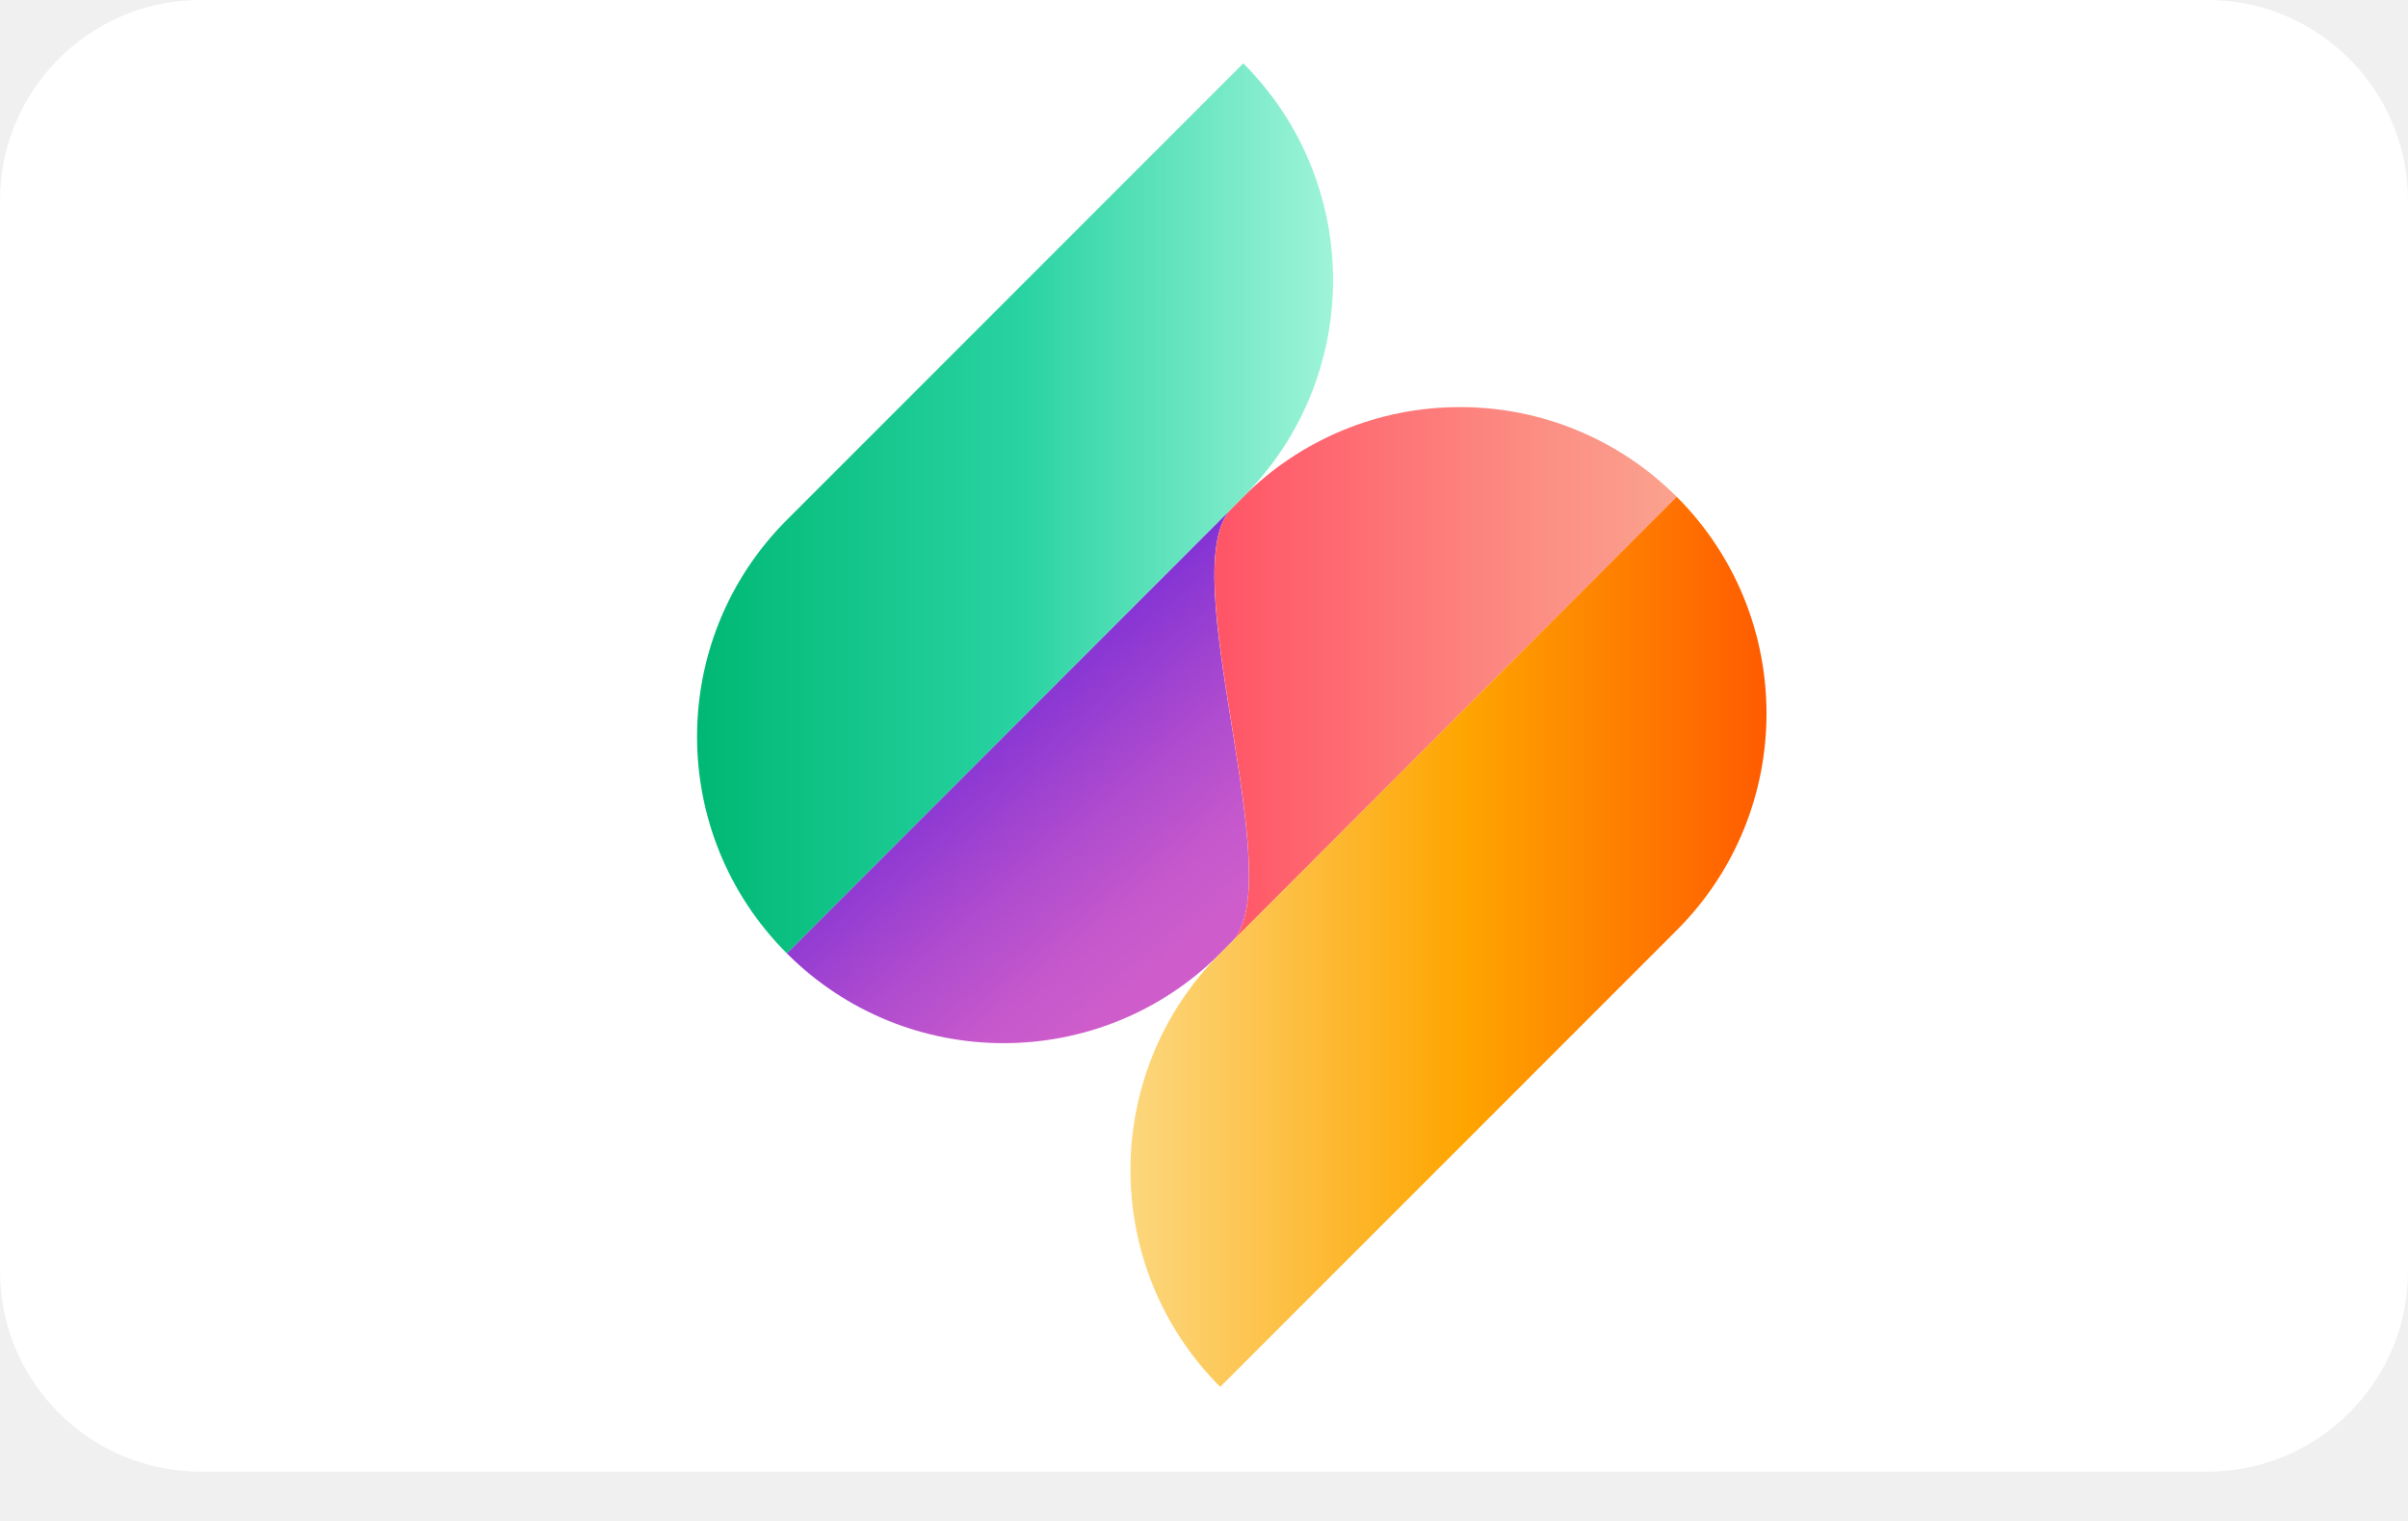
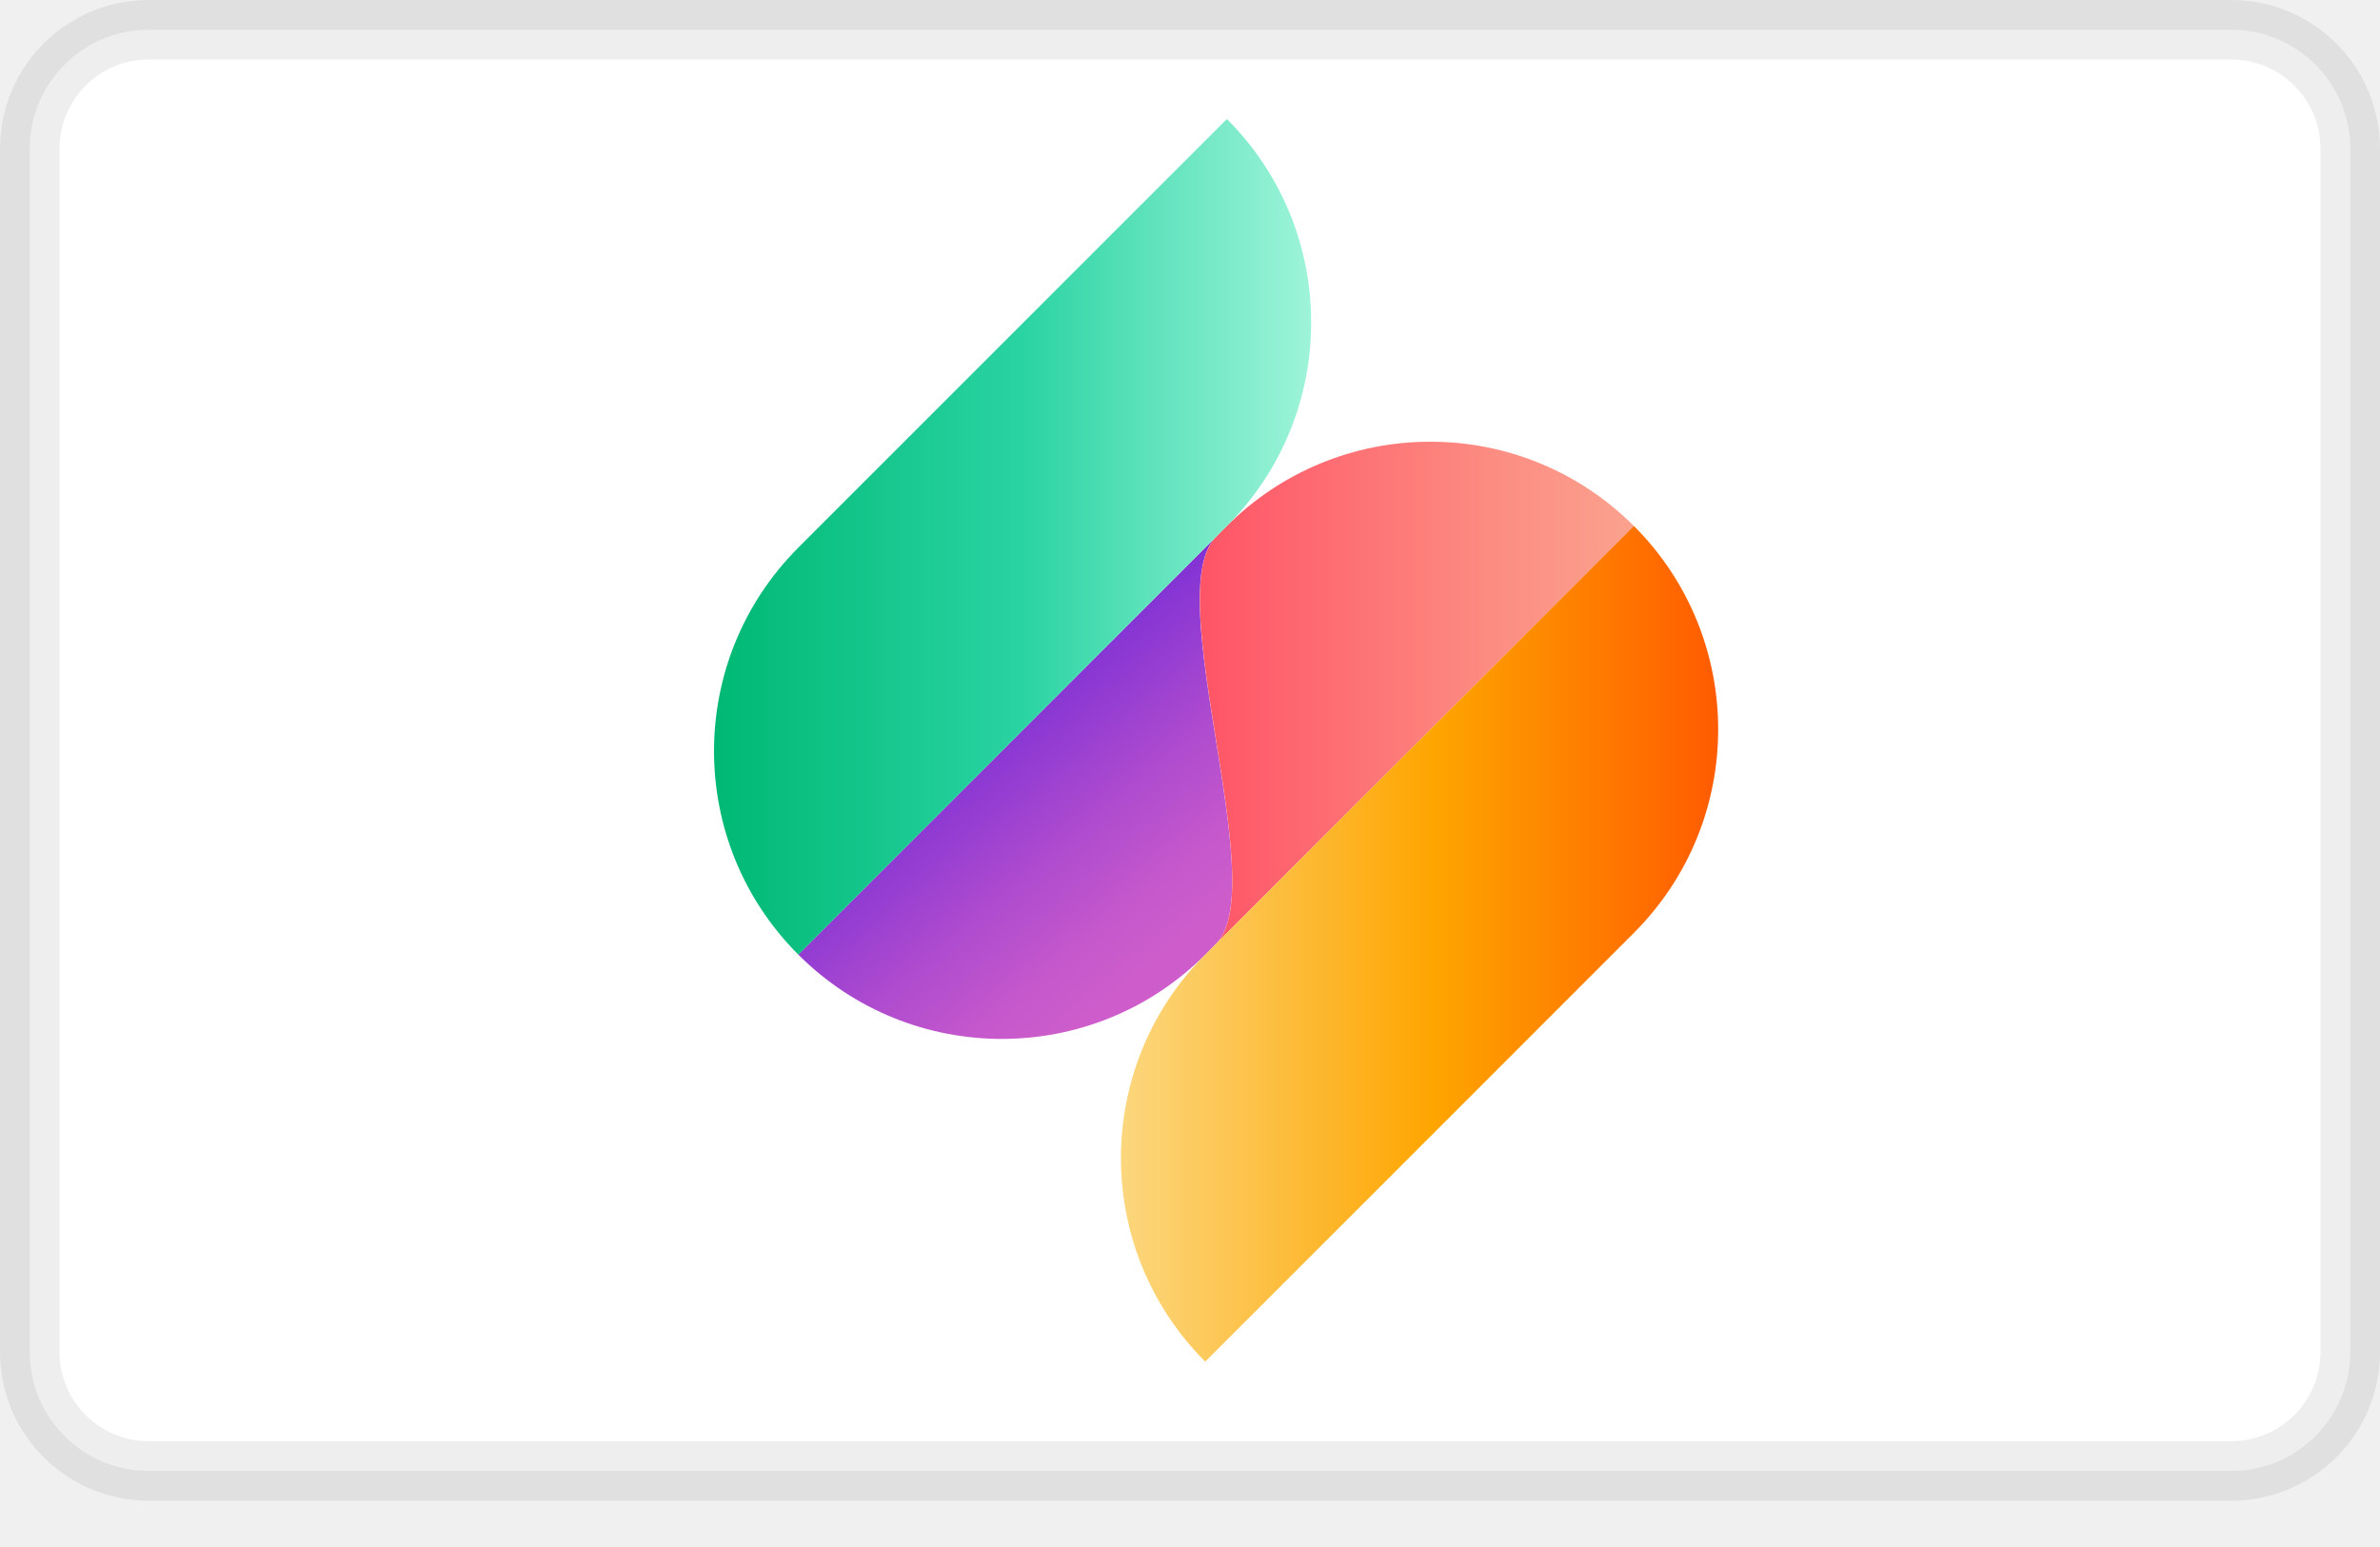
- <svg xmlns="http://www.w3.org/2000/svg" width="38" height="24" role="img" viewBox="0 0 38 24" version="1.1" aria-labelledby="pi-sezzle">
+ <svg xmlns="http://www.w3.org/2000/svg" width="40" height="26" viewBox="0 0 40 26" role="img" version="1.1" aria-labelledby="pi-sezzle">
  <defs>
    <linearGradient x1="80.524%" y1="85.62%" x2="45.753%" y2="37.68%" id="pi-sezzle-linearGradient-1">
      <stop stop-color="#CE5DCB" offset="0%" />
      <stop stop-color="#C558CC" offset="20.95%" />
      <stop stop-color="#AC4ACF" offset="55.25%" />
      <stop stop-color="#8534D4" offset="98.45%" />
      <stop stop-color="#8333D4" offset="100%" />
    </linearGradient>
    <linearGradient x1="-.001%" y1="49.995%" x2="99.997%" y2="49.995%" id="pi-sezzle-linearGradient-2">
      <stop stop-color="#FF5667" offset="2.37%" />
      <stop stop-color="#FC8B82" offset="65.92%" />
      <stop stop-color="#FBA28E" offset="100%" />
    </linearGradient>
    <linearGradient x1="-.003%" y1="50%" x2="100%" y2="50%" id="pi-sezzle-linearGradient-3">
      <stop stop-color="#00B874" offset="0%" />
      <stop stop-color="#29D3A2" offset="51.26%" />
      <stop stop-color="#53DFB6" offset="68.17%" />
      <stop stop-color="#9FF4D9" offset="100%" />
    </linearGradient>
    <linearGradient x1="-.003%" y1="49.999%" x2="99.999%" y2="49.999%" id="pi-sezzle-linearGradient-4">
      <stop stop-color="#FCD77E" offset="0%" />
      <stop stop-color="#FEA500" offset="52.41%" />
      <stop stop-color="#FF5B00" offset="100%" />
    </linearGradient>
  </defs>
-   <g stroke="none" stroke-width="1" fill="none" fill-rule="evenodd">
-     <g fill-rule="nonzero">
-       <rect fill="#FFF" x="0" y="0" width="38" height="23.222" rx="3.167" />
-       <g transform="translate(11 1)">
-         <path d="M1.417 14.044a4.836 4.836 0 006.84 0l.18-.181c.944-.944-.945-5.896 0-6.84l-7.02 7.02z" fill="url(#pi-sezzle-linearGradient-1)" />
-         <path d="M8.62 6.84l-.182.182c-.943.944.944 5.896 0 6.84L15.46 6.84a4.823 4.823 0 00-3.42-1.416A4.817 4.817 0 008.62 6.84" fill="url(#pi-sezzle-linearGradient-2)" />
-         <path d="M1.417 7.204a4.836 4.836 0 000 6.84L8.62 6.84a4.836 4.836 0 000-6.84L1.417 7.204z" fill="url(#pi-sezzle-linearGradient-3)" />
-         <path d="M8.256 14.044a4.836 4.836 0 000 6.84l7.204-7.205a4.836 4.836 0 000-6.84l-7.204 7.205z" fill="url(#pi-sezzle-linearGradient-4)" />
-       </g>
-     </g>
+   <g transform="translate(1 1)" fill-rule="nonzero" stroke="none" stroke-width="1" fill="none">
+     <rect id="bg" stroke-opacity=".07" stroke="#000" fill="#FFF" x="-.5" y="-.5" width="39" height="24.222" rx="2" />
+     <path d="M12.417 15.044a4.836 4.836 0 006.84 0l.18-.181c.944-.944-.945-5.896 0-6.84l-7.02 7.02z" id="sezzle-2" fill="url(#pi-sezzle-linearGradient-1)" />
+     <path d="M19.62 7.84l-.182.182c-.943.944.944 5.896 0 6.84L26.46 7.84a4.823 4.823 0 00-3.42-1.416 4.817 4.817 0 00-3.42 1.416" id="sezzle-3" fill="url(#pi-sezzle-linearGradient-2)" />
+     <path d="M12.417 8.204a4.836 4.836 0 000 6.84L19.62 7.84a4.836 4.836 0 000-6.84l-7.204 7.204z" id="sezzle-1" fill="url(#pi-sezzle-linearGradient-3)" />
+     <path d="M19.256 15.044a4.836 4.836 0 000 6.84l7.204-7.205a4.836 4.836 0 000-6.84l-7.204 7.205z" id="sezzle-4" fill="url(#pi-sezzle-linearGradient-4)" />
  </g>
</svg>
